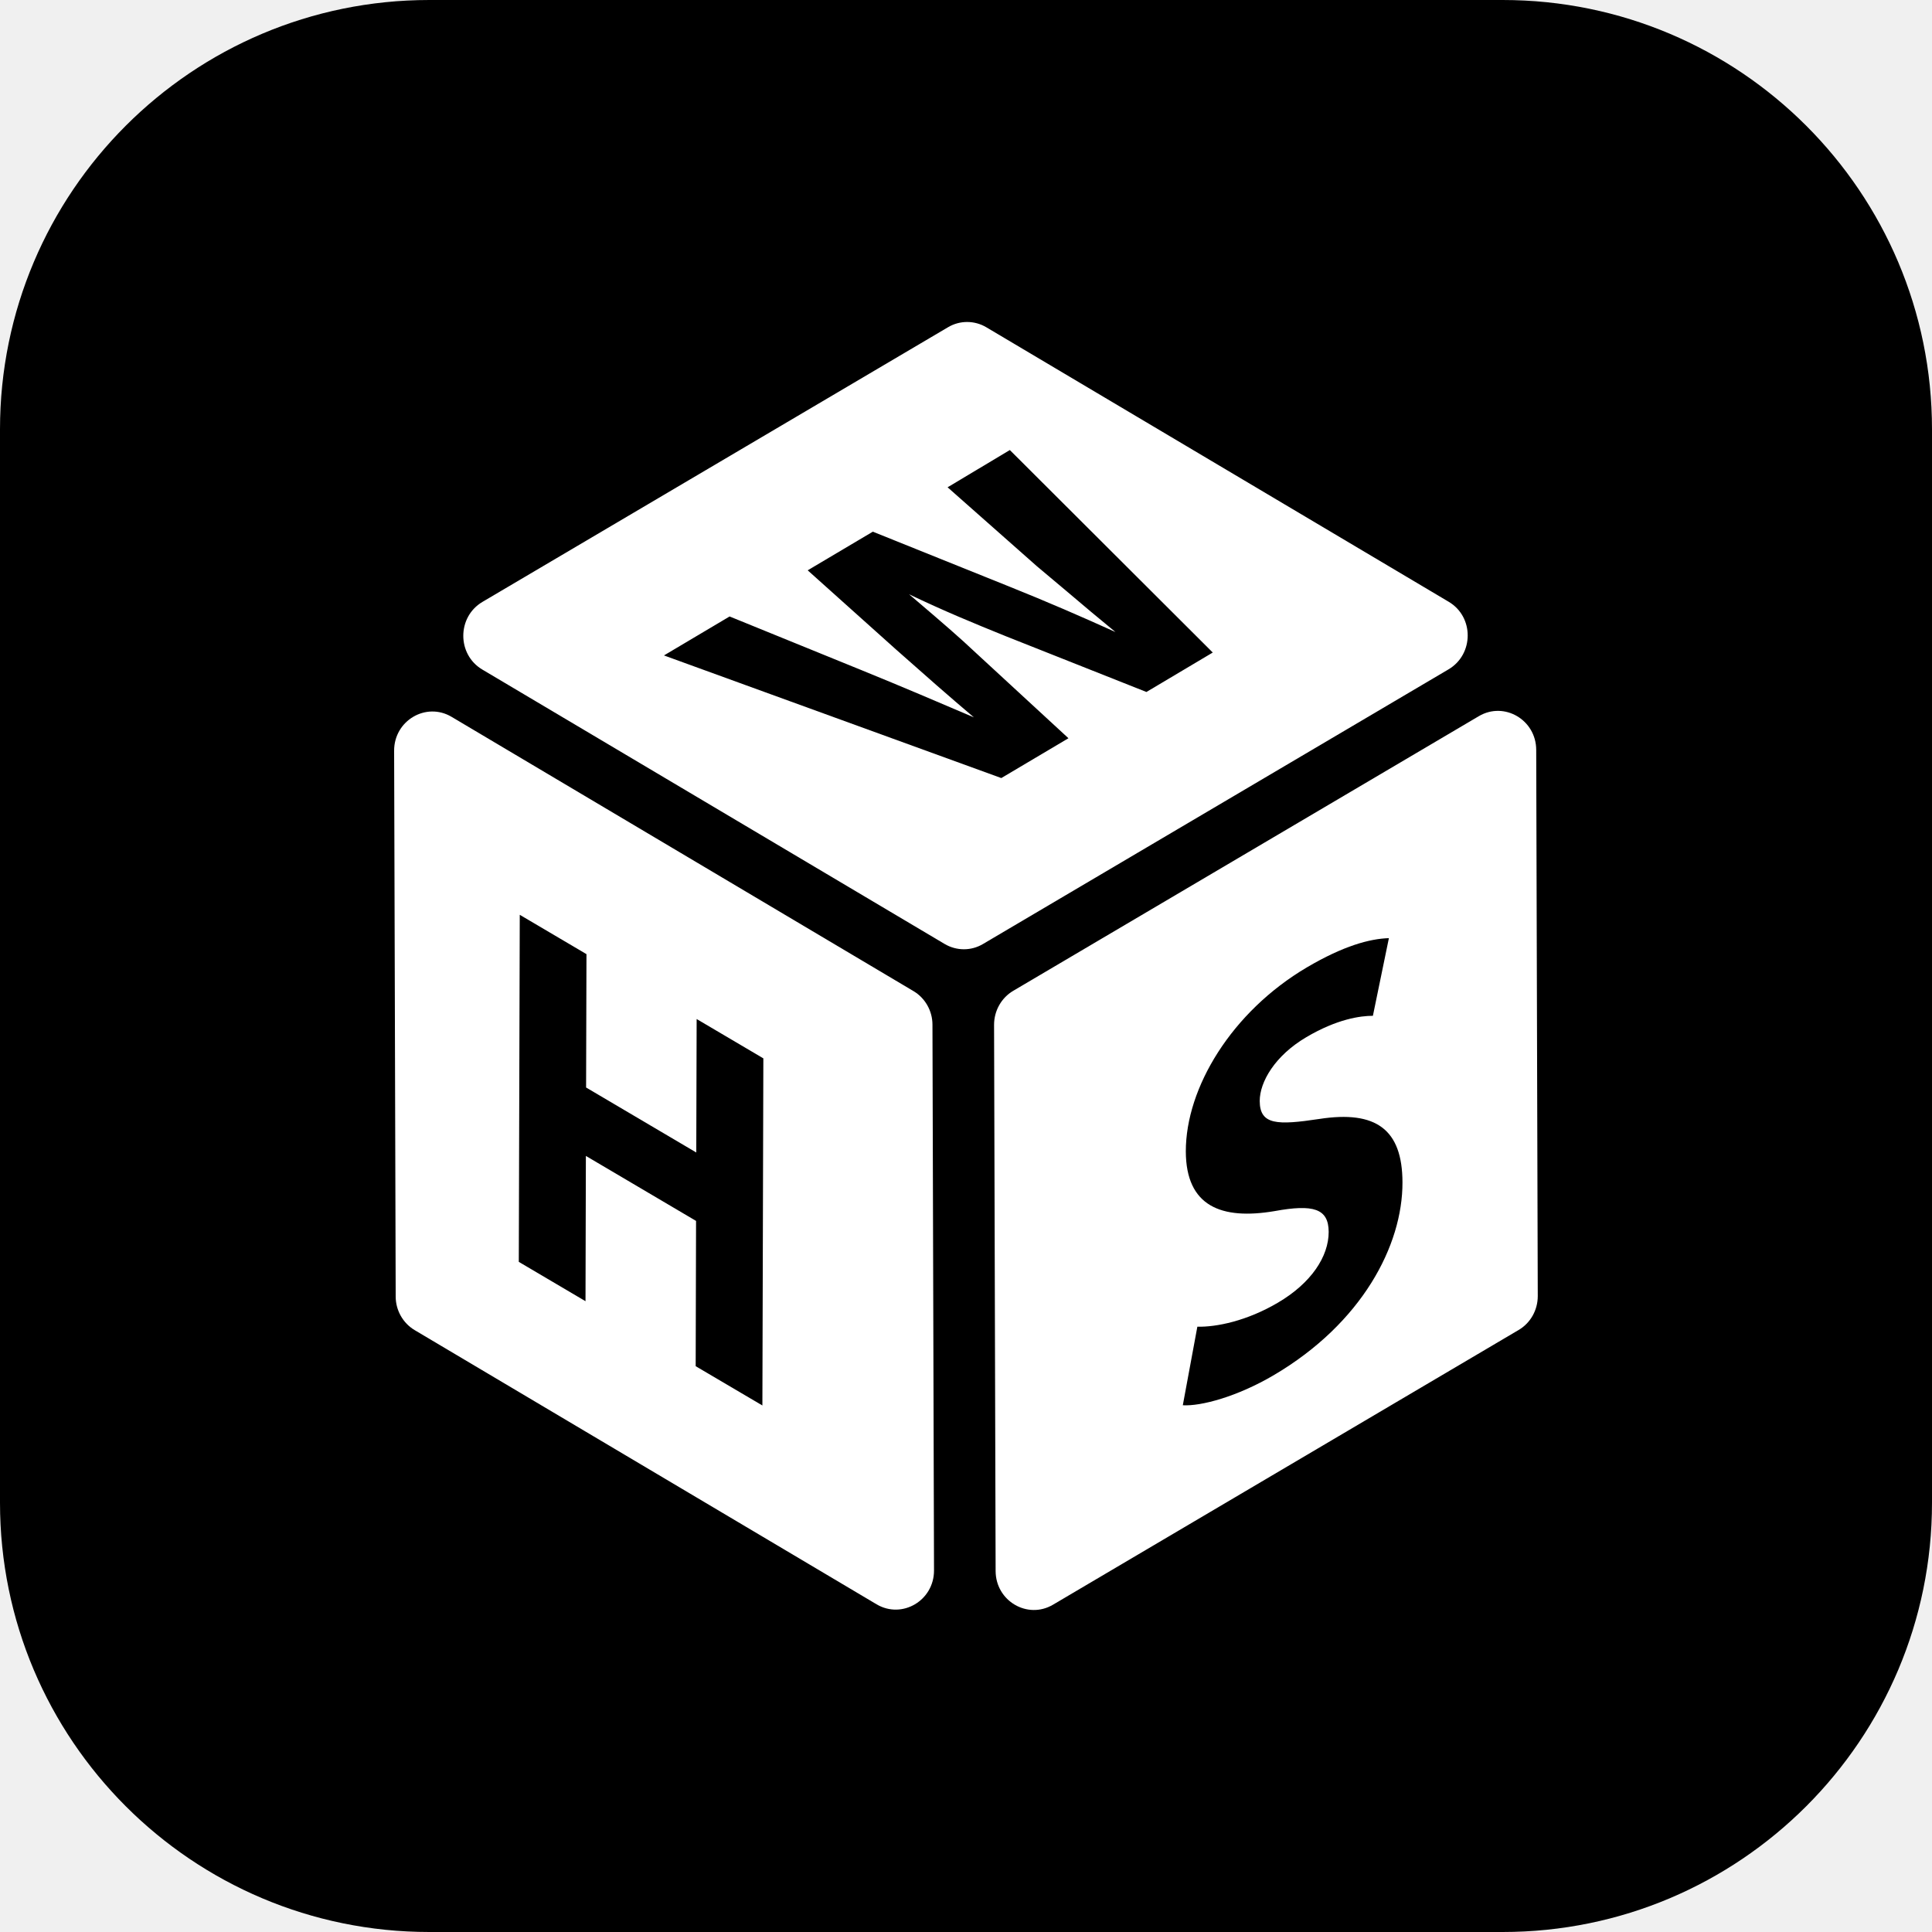
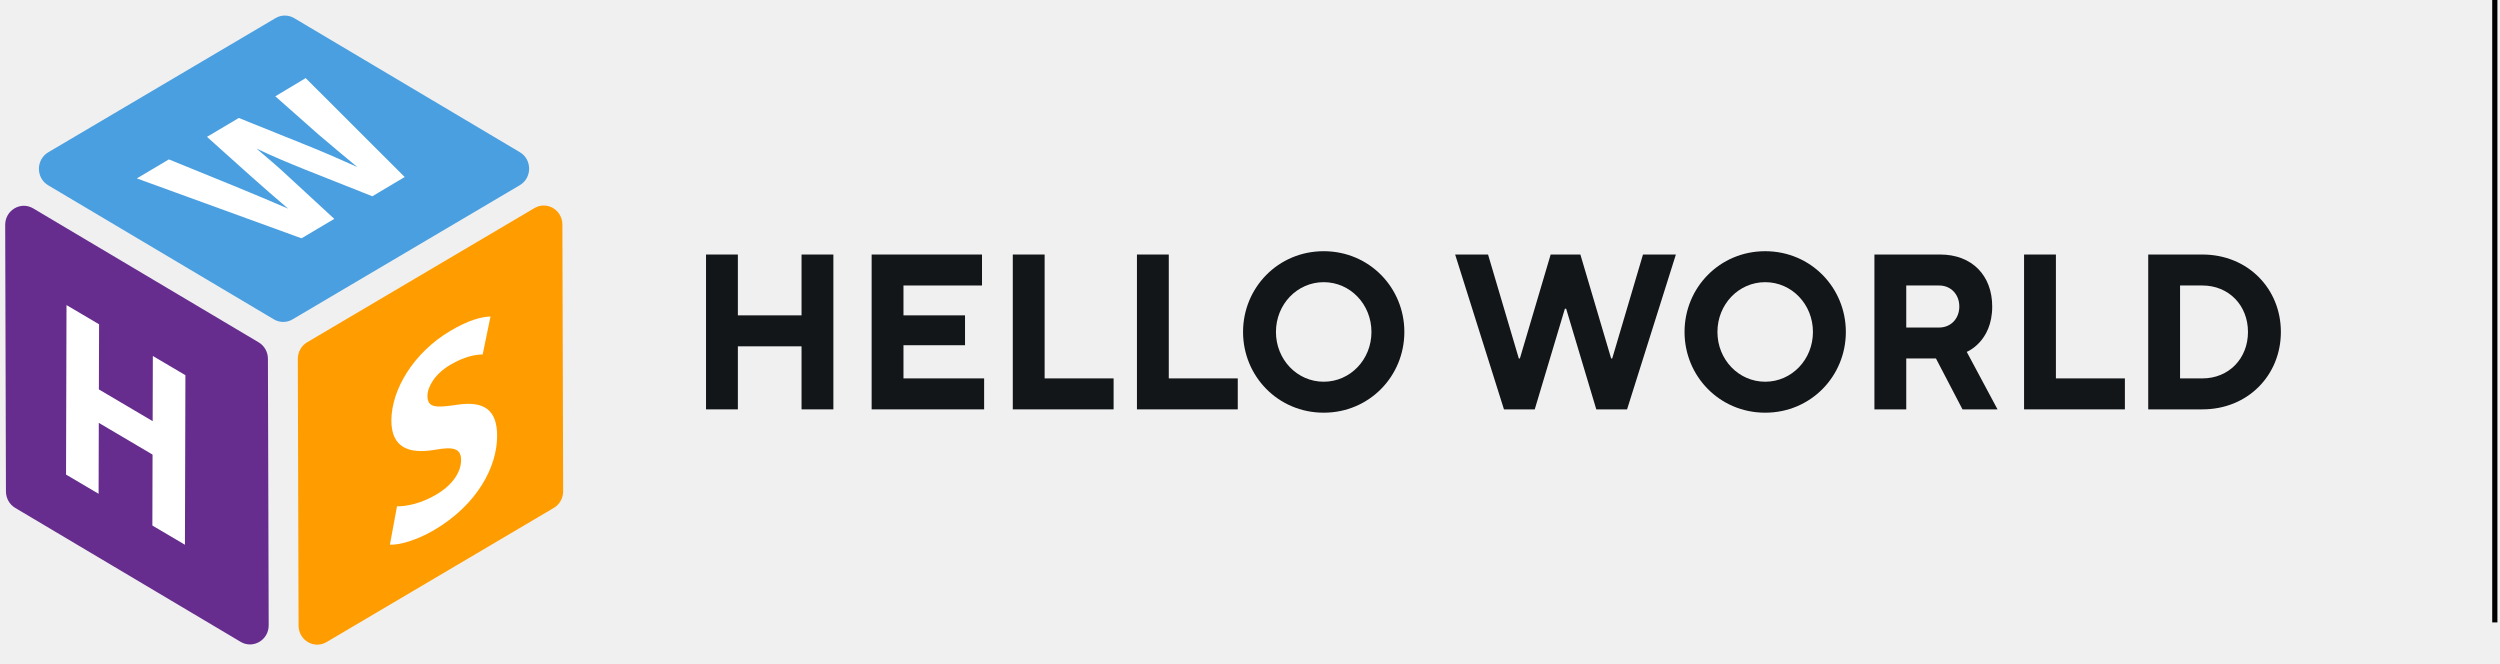
- <svg xmlns="http://www.w3.org/2000/svg" width="36" height="36" viewBox="0 0 36 36" fill="none">
-   <g clip-path="url(#clip0_28_493)">
-     <path d="M36 0H0V36H36V0Z" fill="black" />
-     <path fill-rule="evenodd" clip-rule="evenodd" d="M7.727 24.785L16.334 29.894C16.809 30.175 17.405 29.824 17.404 29.263L17.375 19.093C17.375 18.837 17.239 18.596 17.02 18.467L8.414 13.357C7.938 13.075 7.342 13.428 7.344 13.989L7.373 24.159C7.373 24.415 7.508 24.655 7.727 24.785ZM14.206 26.189L14.224 19.721L12.981 18.988L12.974 21.475L10.921 20.264L10.928 17.779L9.685 17.046L9.667 23.513L10.91 24.246L10.917 21.539L12.97 22.75L12.963 25.457L14.206 26.189Z" fill="white" />
-     <path fill-rule="evenodd" clip-rule="evenodd" d="M8.987 12.476L17.601 17.589C17.822 17.72 18.094 17.722 18.315 17.591L26.992 12.472C27.466 12.191 27.468 11.493 26.994 11.213L18.38 6.099C18.16 5.968 17.887 5.966 17.666 6.097L8.989 11.216C8.515 11.497 8.514 12.195 8.987 12.476ZM22.598 12.159L18.817 8.386L17.657 9.08L19.32 10.55C19.506 10.705 19.69 10.86 19.871 11.013C20.181 11.276 20.485 11.532 20.785 11.777C20.145 11.487 19.52 11.216 18.812 10.932L16.264 9.907L15.05 10.627L16.698 12.104C17.204 12.553 17.695 12.985 18.147 13.367C17.551 13.112 16.79 12.787 16.067 12.493L13.595 11.487L12.372 12.213L18.658 14.498L19.909 13.756L18.201 12.181C17.868 11.866 17.53 11.578 17.151 11.254C17.082 11.195 17.012 11.135 16.94 11.074C17.579 11.38 18.138 11.611 18.747 11.857L21.362 12.894L22.598 12.159Z" fill="white" />
-     <path fill-rule="evenodd" clip-rule="evenodd" d="M28.654 24.151L28.625 13.972C28.623 13.413 28.03 13.066 27.557 13.344L18.879 18.463C18.659 18.593 18.523 18.835 18.523 19.095L18.552 29.274C18.554 29.833 19.147 30.18 19.62 29.902L28.298 24.782C28.518 24.653 28.654 24.412 28.654 24.151ZM25.88 17.481C25.524 17.492 25.036 17.623 24.353 18.025C22.953 18.851 22.094 20.265 22.096 21.457C22.1 22.478 22.757 22.735 23.751 22.567C24.47 22.436 24.756 22.517 24.758 22.954C24.759 23.412 24.433 23.909 23.811 24.274C23.234 24.614 22.665 24.73 22.311 24.721L22.04 26.185C22.378 26.205 23.052 26.026 23.735 25.624C25.378 24.657 26.137 23.207 26.133 22.031C26.131 21.044 25.64 20.687 24.584 20.85C23.802 20.968 23.475 20.964 23.473 20.516C23.473 20.161 23.755 19.672 24.34 19.327C24.915 18.987 25.35 18.928 25.582 18.928L25.88 17.481Z" fill="white" />
-   </g>
-   <defs>
-     <clipPath id="clip0_28_493">
-       <rect width="36" height="36" rx="8" fill="white" />
-     </clipPath>
-   </defs>
+ <svg xmlns="http://www.w3.org/2000/svg" width="482" height="128" viewBox="0 0 482 128" fill="none">
+   <path d="M136.122 78.927H142.26V66.772H154.537V78.927H160.675V49.072H154.537V60.801H142.26V49.072H136.122V78.927Z" fill="#121619" />
+   <path d="M168.052 78.927H189.74V72.956H174.19V66.559H186.057V60.801H174.19V55.043H189.331V49.072H168.052V78.927Z" fill="#121619" />
+   <path d="M195.266 78.927H214.703V72.956H201.404V49.072H195.266V78.927Z" fill="#121619" />
+   <path d="M219.203 78.927H238.64V72.956H225.341V49.072H219.203V78.927Z" fill="#121619" />
+   <path d="M255.21 79.567C264.008 79.567 270.76 72.53 270.76 64C270.76 55.469 264.008 48.432 255.21 48.432C246.412 48.432 239.66 55.469 239.66 64C239.66 72.53 246.412 79.567 255.21 79.567ZM255.21 73.596C250.095 73.596 246.003 69.331 246.003 64C246.003 58.668 250.095 54.403 255.21 54.403C260.325 54.403 264.417 58.668 264.417 64C264.417 69.331 260.325 73.596 255.21 73.596Z" fill="#121619" />
+   <path d="M289.964 78.927H295.898L301.709 59.521H301.954L307.765 78.927H313.699L323.11 49.072H316.768L310.834 69.118H310.629L304.696 49.072H298.967L293.033 69.118H292.829L286.895 49.072H280.552L289.964 78.927Z" fill="#121619" />
+   <path d="M340.329 79.567C349.127 79.567 355.879 72.53 355.879 64C355.879 55.469 349.127 48.432 340.329 48.432C331.531 48.432 324.779 55.469 324.779 64C324.779 72.53 331.531 79.567 340.329 79.567ZM340.329 73.596C335.214 73.596 331.122 69.331 331.122 64C331.122 58.668 335.214 54.403 340.329 54.403C345.444 54.403 349.536 58.668 349.536 64C349.536 69.331 345.444 73.596 340.329 73.596Z" fill="#121619" />
+   <path d="M361.387 78.927H367.526V69.118H373.255L378.37 78.927H385.122L379.188 67.838C379.188 67.838 384.099 65.919 384.099 59.095C384.099 53.124 380.211 49.072 374.073 49.072H361.387V78.927ZM367.526 63.147V55.043H373.868C376.119 55.043 377.756 56.749 377.756 59.095C377.756 61.441 376.119 63.147 373.868 63.147H367.526Z" fill="#121619" />
+   <path d="M390.24 78.927H409.677V72.956H396.378V49.072H390.24V78.927Z" fill="#121619" />
+   <path d="M414.177 78.927H424.612C433.41 78.927 439.753 72.317 439.753 64C439.753 55.683 433.41 49.072 424.612 49.072H414.177V78.927ZM420.315 72.956V55.043H424.612C429.727 55.043 433.41 58.882 433.41 64C433.41 69.118 429.727 72.956 424.612 72.956H420.315Z" fill="#121619" />
+   <path d="M7.552 53.294L41.359 70.431L35.5 112.729L2.083 92.772L7.552 53.294Z" fill="white" />
+   <path d="M54.4 9.135L87.679 31.534L52.479 55.854L18.561 33.454L54.4 9.135Z" fill="white" />
+   <path d="M98.452 53.655L64.645 70.792L70.504 113.09L103.921 93.133L98.452 53.655Z" fill="white" />
+   <path d="M1 43.368C0.991 40.532 4.002 38.75 6.402 40.178L49.867 66.001C50.971 66.654 51.656 67.867 51.656 69.164L51.802 120.559C51.811 123.395 48.799 125.168 46.399 123.75L2.935 97.926C1.831 97.273 1.147 96.06 1.147 94.764L1 43.368ZM12.732 91.499L19.01 95.203L19.047 81.526L29.413 87.647L29.377 101.323L35.655 105.026L35.746 72.337L29.468 68.633L29.432 81.199L19.064 75.08L19.102 62.523L12.823 58.818L12.732 91.499Z" fill="#662D8F" />
+   <path d="M53.122 3.492C54.235 2.83 55.614 2.84 56.727 3.502L100.228 29.344C102.619 30.762 102.61 34.288 100.219 35.706L56.398 61.576C55.285 62.239 53.907 62.23 52.794 61.568L9.293 35.725C6.902 34.307 6.911 30.781 9.301 29.363L53.122 3.492ZM53.078 18.566L61.473 25.991C64.028 28.128 66.474 30.236 68.874 32.196C65.643 30.731 62.486 29.36 58.909 27.923L46.042 22.745L39.909 26.384L48.232 33.847C50.787 36.114 53.269 38.297 55.55 40.228C52.539 38.94 48.697 37.299 45.047 35.816L32.563 30.731L26.386 34.398L58.133 45.947L64.448 42.197L55.824 34.239C53.835 32.354 51.818 30.665 49.455 28.641C52.685 30.189 55.505 31.356 58.58 32.597L71.785 37.84L78.027 34.127L58.936 15.058L53.078 18.566Z" fill="#4A9FE0" />
+   <path d="M103.035 40.12C105.426 38.711 108.42 40.465 108.429 43.292L108.574 94.733C108.574 96.048 107.89 97.27 106.777 97.924L62.956 123.794C60.565 125.202 57.573 123.448 57.563 120.622L57.417 69.18C57.417 67.865 58.102 66.643 59.215 65.99L103.035 40.12ZM94.567 61.023C92.77 61.079 90.306 61.742 86.856 63.775C79.784 67.945 75.449 75.092 75.458 81.119C75.476 86.278 78.798 87.574 83.817 86.725C87.449 86.063 88.891 86.474 88.9 88.685C88.909 90.999 87.257 93.508 84.118 95.355C81.207 97.072 78.333 97.66 76.544 97.613L75.175 105.011C76.881 105.114 80.286 104.209 83.735 102.175C92.03 97.287 95.863 89.963 95.845 84.02C95.836 79.029 93.353 77.229 88.024 78.049C84.073 78.647 82.421 78.628 82.412 76.361C82.412 74.57 83.835 72.097 86.792 70.352C89.694 68.636 91.894 68.338 93.061 68.338L94.567 61.023Z" fill="#FF9D00" />
+   <path d="M481 0V120" stroke="black" />
</svg>
